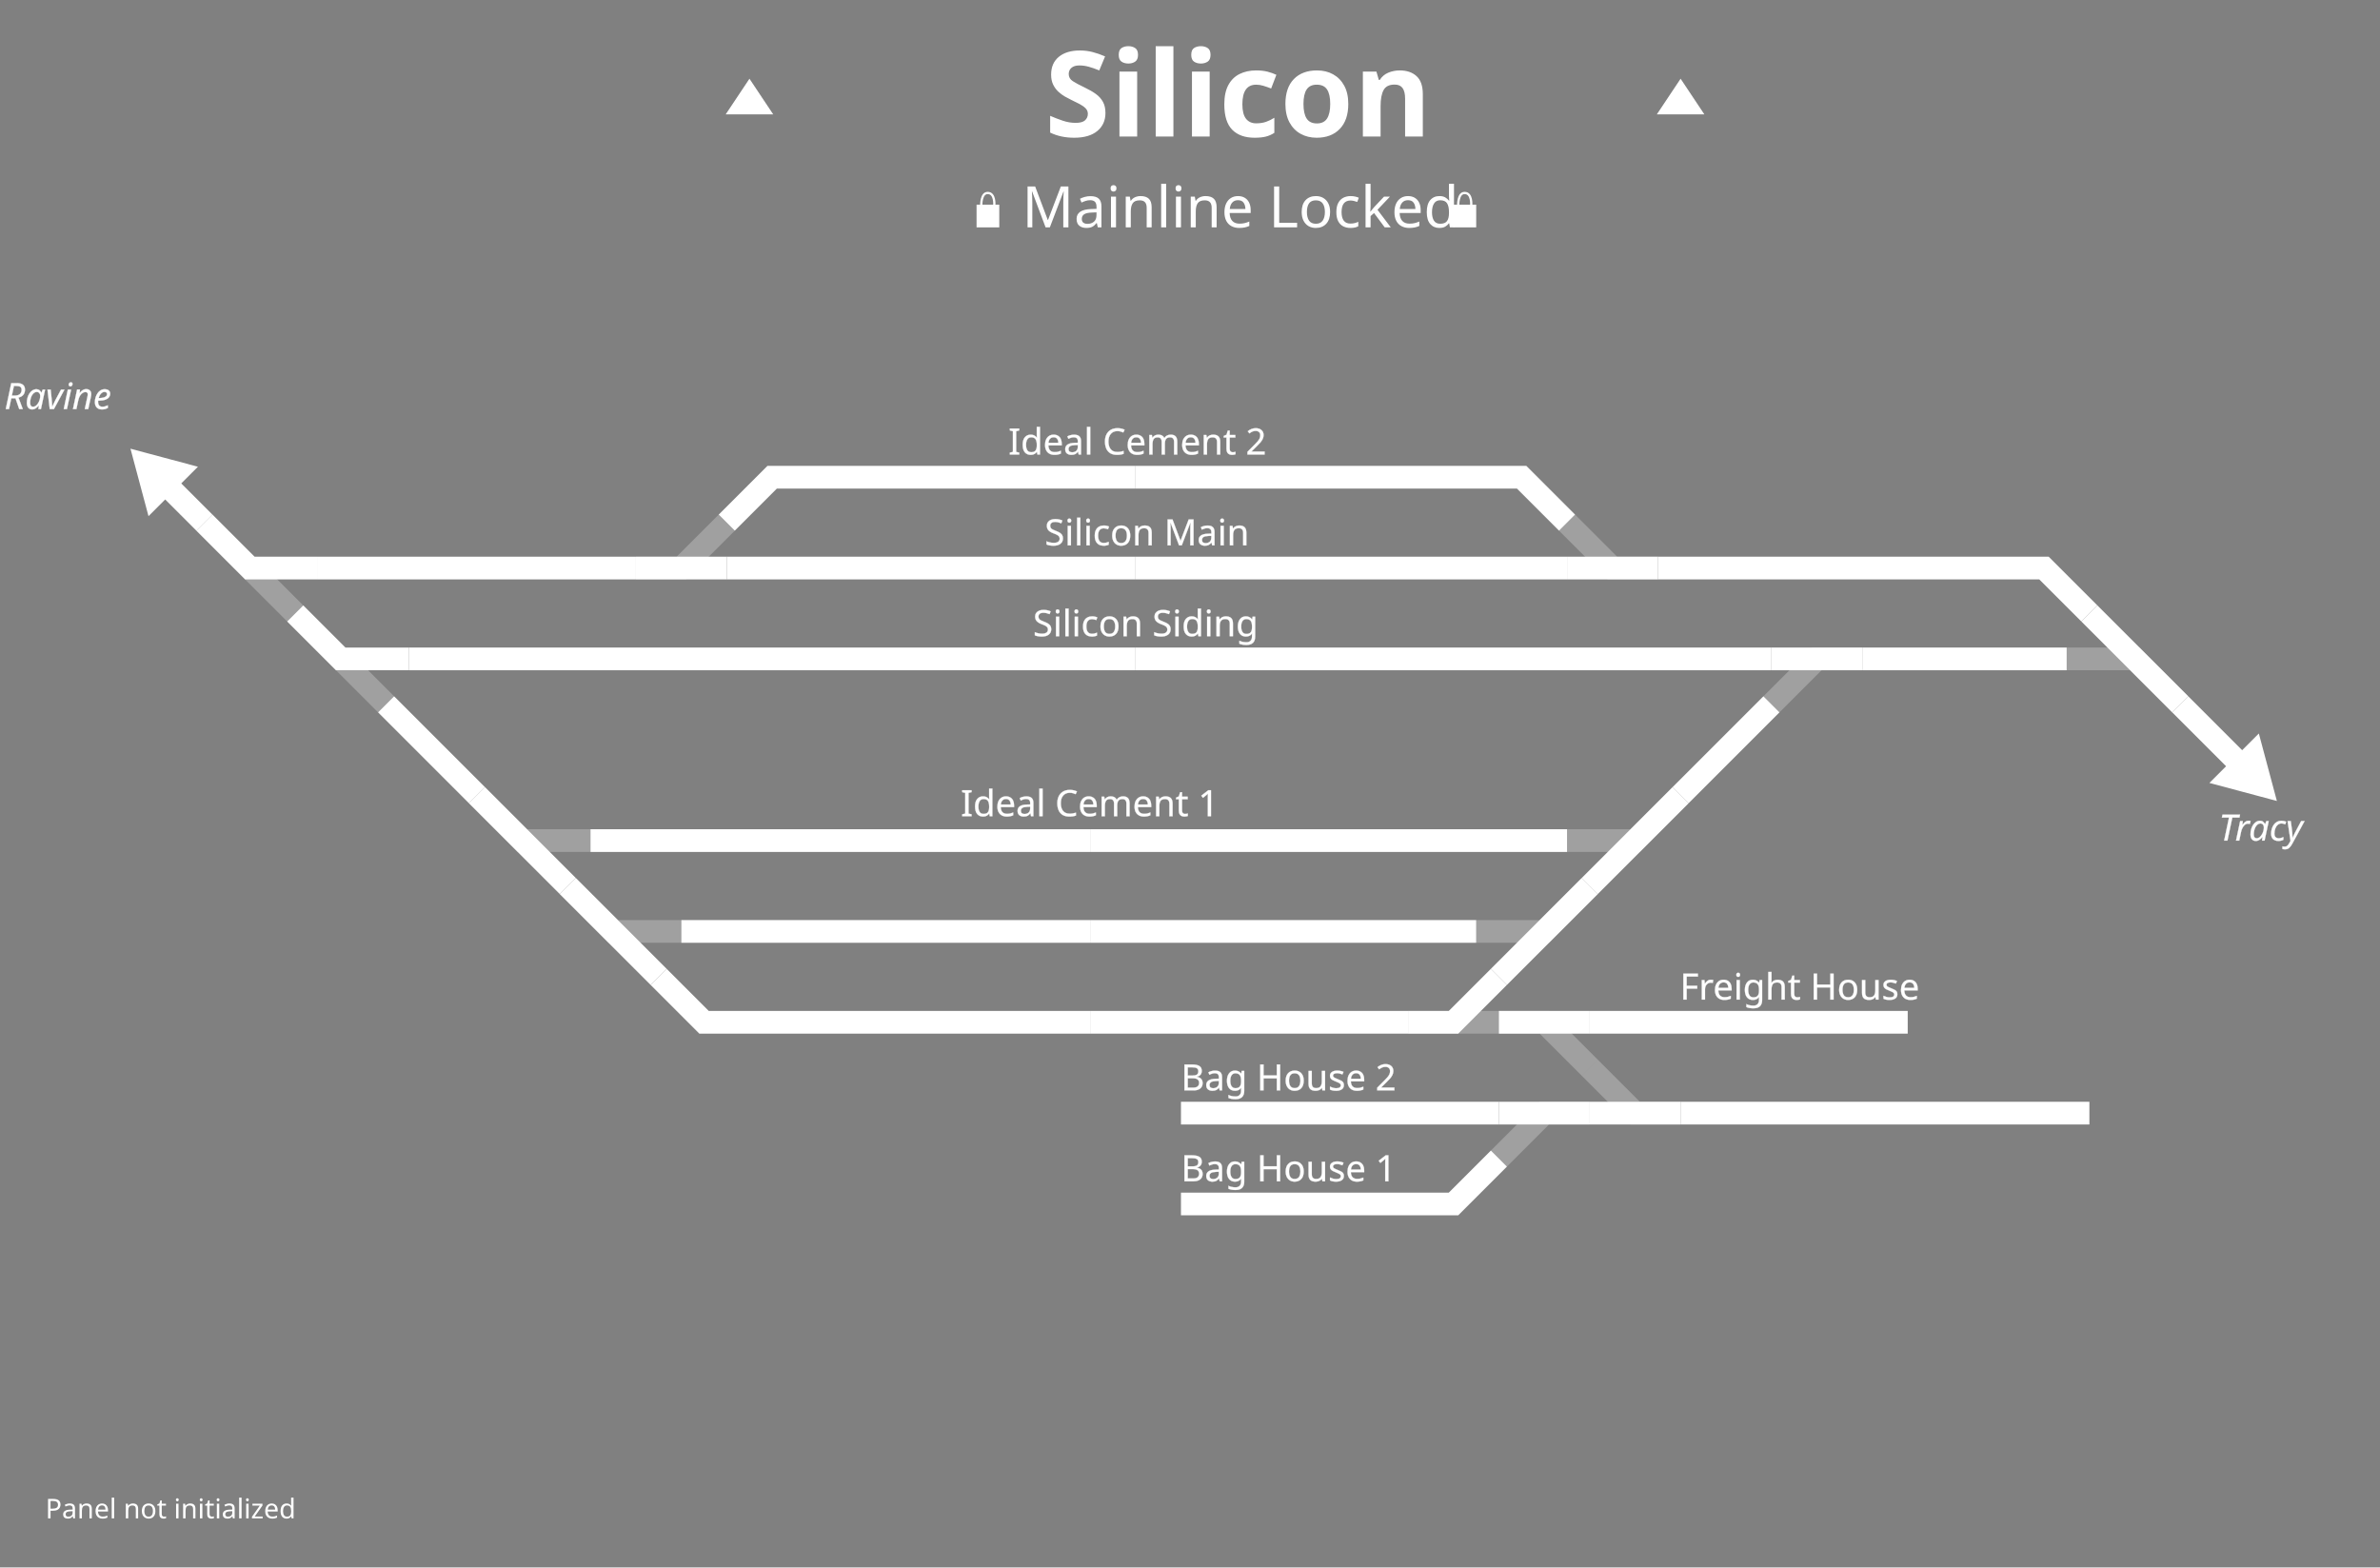
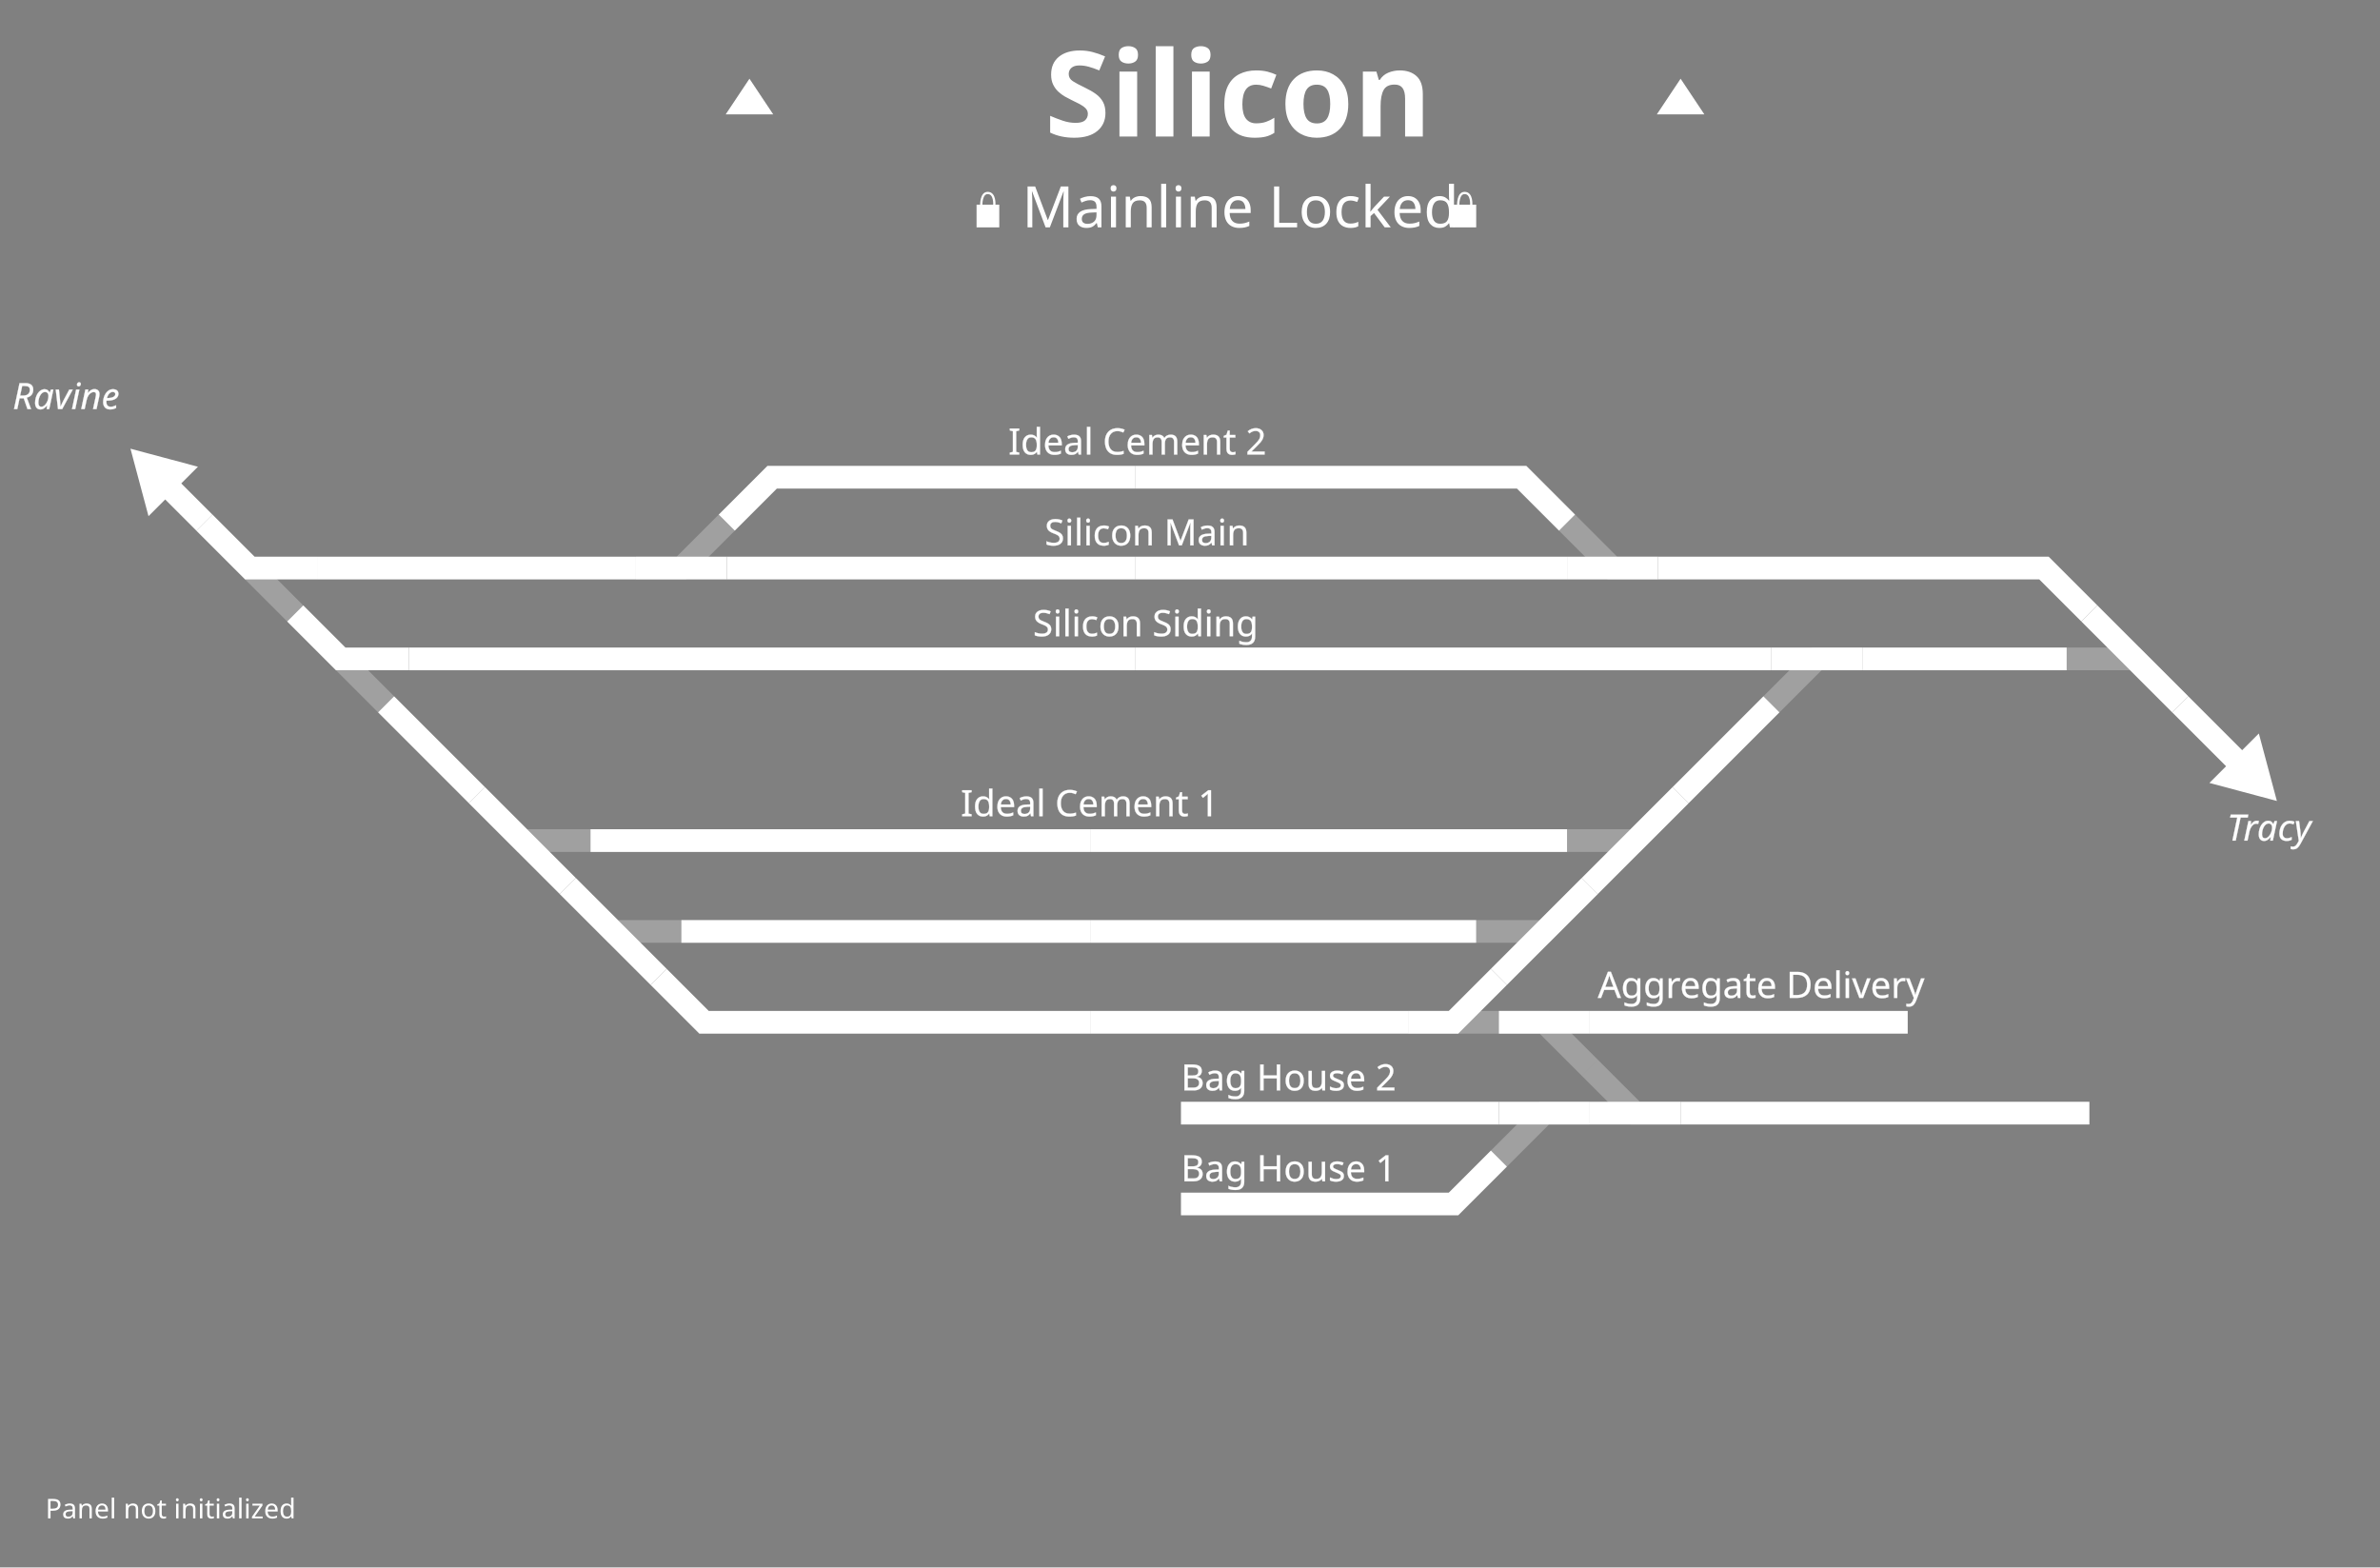
<svg xmlns="http://www.w3.org/2000/svg" xmlns:xlink="http://www.w3.org/1999/xlink" width="1047.958" height="690.115" id="svg2" version="1.1">
  <defs id="defs4">
    <marker orient="auto" refY="0.0" refX="0.0" id="StopS" style="overflow:visible">
      <path id="path4089" d="M 0,5.65 0,-5.65" style="fill:none;stroke:#ffffff;stroke-width:1pt" transform="scale(0.6,0.2)" />
    </marker>
    <linearGradient id="linearGradient5066">
      <stop style="stop-color:#000000;stop-opacity:0.188;" offset="0" id="stop5068" />
      <stop style="stop-color:#000000;stop-opacity:0;" offset="1" id="stop5070" />
    </linearGradient>
    <linearGradient id="linearGradient4692">
      <stop id="stop4694" offset="0" style="stop-color:#ffffff;stop-opacity:0.753;" />
      <stop id="stop4696" offset="1" style="stop-color:#ffffff;stop-opacity:0;" />
    </linearGradient>
    <linearGradient id="linearGradient4186">
      <stop style="stop-color:#808080;stop-opacity:1;" offset="0" id="stop4188" />
      <stop style="stop-color:#000000;stop-opacity:0;" offset="1" id="stop4190" />
    </linearGradient>
    <linearGradient id="linearGradient4137" paint="solid">
      <stop style="stop-color:#00ff00;stop-opacity:1;" offset="0" id="stop4139" />
    </linearGradient>
    <linearGradient xlink:href="#linearGradient4186" id="linearGradient4976" gradientUnits="userSpaceOnUse" x1="39.5" y1="75.114" x2="70.5" y2="75.114" />
    <linearGradient xlink:href="#linearGradient4186" id="linearGradient4978" gradientUnits="userSpaceOnUse" x1="39.5" y1="75.114" x2="70.5" y2="75.114" />
    <radialGradient xlink:href="#linearGradient4692" id="radialGradient5060" gradientUnits="userSpaceOnUse" cx="55" cy="75.114" fx="55" fy="75.114" r="15" />
    <radialGradient xlink:href="#linearGradient5066" id="radialGradient5064" gradientUnits="userSpaceOnUse" cx="55" cy="75.114" fx="55" fy="75.114" r="15" />
    <radialGradient xlink:href="#linearGradient4692" id="radialGradient4247" gradientUnits="userSpaceOnUse" cx="55" cy="75.114" fx="55" fy="75.114" r="15" />
    <radialGradient xlink:href="#linearGradient5066" id="radialGradient4249" gradientUnits="userSpaceOnUse" cx="55" cy="75.114" fx="55" fy="75.114" r="15" />
    <radialGradient xlink:href="#linearGradient5066" id="radialGradient4251" gradientUnits="userSpaceOnUse" cx="55" cy="75.114" fx="55" fy="75.114" r="15" />
    <linearGradient xlink:href="#linearGradient4186" id="linearGradient4253" gradientUnits="userSpaceOnUse" x1="39.5" y1="75.114" x2="70.5" y2="75.114" />
    <linearGradient xlink:href="#linearGradient4186" id="linearGradient4255" gradientUnits="userSpaceOnUse" x1="39.5" y1="75.114" x2="70.5" y2="75.114" />
    <marker orient="auto" refY="0" refX="0.6" id="TriangleAuthNBMarker" style="overflow:visible">
      <path id="TriangleAuthNBMarkerPath" d="m 5.77,0 -8.65,5 0,-10 8.65,5 z" style="fill:#00ff00;fill-rule:evenodd;stroke:#00ff00;stroke-width:1pt;marker-start:none" transform="scale(0.2,0.2)" />
    </marker>
    <marker orient="auto" refY="0" refX="-0.6" id="TriangleAuthSBMarker" style="overflow:visible">
      <path id="TriangleAuthSBMarkerPath" d="m 5.77,0 -8.65,5 0,-10 8.65,5 z" style="fill:#00ff00;fill-rule:evenodd;stroke:#00ff00;stroke-width:1pt;marker-start:none" transform="scale(-0.2,-0.2)" />
    </marker>
    <marker orient="auto" refY="0" refX="0.6" id="TriangleOccupiedNBMarker" style="overflow:visible">
      <path id="TriangleOccupiedNBMarkerPath" d="m 5.77,0 -8.65,5 0,-10 8.65,5 z" style="fill:#ff0000;fill-rule:evenodd;stroke:#ff0000;stroke-width:1pt;marker-start:none" transform="scale(0.2,0.2)" />
    </marker>
    <marker orient="auto" refY="0" refX="-0.6" id="TriangleOccupiedSBMarker" style="overflow:visible">
      <path id="TriangleOccupiedSBMarkerPath" d="m 5.77,0 -8.65,5 0,-10 8.65,5 z" style="fill:#ff0000;fill-rule:evenodd;stroke:#ff0000;stroke-width:1pt;marker-start:none" transform="scale(-0.2,-0.2)" />
    </marker>
    <marker orient="auto" refY="0" refX="0" id="TriangleOutM" style="overflow:visible">
      <path id="path4051" d="m 5.77,0 -8.65,5 0,-10 8.65,5 z" style="fill:#ffffff;fill-rule:evenodd;stroke:#ffffff;stroke-width:1pt;marker-start:none" transform="scale(0.25,0.25)" />
    </marker>
    <marker orient="auto" refY="0" refX="0" id="TriangleInM" style="overflow:visible">
      <path id="path4042" d="m 5.77,0 -8.65,5 0,-10 8.65,5 z" style="fill:#ffffff;fill-rule:evenodd;stroke:#ffffff;stroke-width:1pt;marker-start:none" transform="scale(-0.25,-0.25)" />
    </marker>
    <marker orient="auto" refY="0" refX="0" id="StopM" style="overflow:visible">
      <path id="path4078" d="M 0,5.65 0,-5.65" style="fill:none;stroke:#ffffff;stroke-width:2pt" transform="scale(0.4,0.4)" />
    </marker>
  </defs>
  <g id="backgroundLayer" transform="translate(0,-312.2474)">
    <rect style="fill:#808080;fill-opacity:1;fill-rule:evenodd;stroke:none" id="panelBackground" width="1047.958" height="690.115" x="0" y="312.247" />
  </g>
  <g id="textLayer" transform="translate(0,-3.979759)" style="display:inline">
    <a xlink:href="Fryton_Fremont.svg" id="a3287">
-       <text id="panelTitle" y="64.095" x="460" style="font-size:52.338px;font-style:normal;font-variant:normal;font-weight:bold;font-stretch:normal;text-align:start;line-height:125%;letter-spacing:0px;word-spacing:0px;writing-mode:lr-tb;text-anchor:start;fill:#ffffff;fill-opacity:1;stroke:none;font-family:Trebuchet MS;-inkscape-font-specification:Trebuchet MS Bold" xml:space="preserve">
-         <tspan y="64.095" x="460" id="tspan3823">Silicon</tspan>
+       <text id="panelTitle" y="64.095" x="460" style="font-style:normal;font-variant:normal;font-weight:bold;font-stretch:normal;line-height:0%;font-family:'Trebuchet MS';-inkscape-font-specification:'Trebuchet MS Bold';text-align:start;letter-spacing:0px;word-spacing:0px;writing-mode:lr-tb;text-anchor:start;fill:#ffffff;fill-opacity:1;stroke:none" xml:space="preserve">
+         <tspan y="64.095" x="460" id="tspan3823" style="font-size:52.338px;line-height:1.25">Silicon</tspan>
      </text>
    </a>
-     <text id="panelStatus" y="672.511" x="20" style="font-size:12px;font-style:normal;font-variant:normal;font-weight:normal;font-stretch:normal;text-align:start;line-height:125%;letter-spacing:0px;word-spacing:0px;writing-mode:lr-tb;text-anchor:start;fill:#ffffff;fill-opacity:1;stroke:none;font-family:Trebuchet MS;-inkscape-font-specification:Trebuchet MS" xml:space="preserve">
-       <tspan y="672.511" x="20" id="tspanPanelStatus">Panel not initialized</tspan>
+     <text id="panelStatus" y="672.511" x="20" style="font-style:normal;font-variant:normal;font-weight:normal;font-stretch:normal;line-height:0%;font-family:'Trebuchet MS';-inkscape-font-specification:'Trebuchet MS';text-align:start;letter-spacing:0px;word-spacing:0px;writing-mode:lr-tb;text-anchor:start;fill:#ffffff;fill-opacity:1;stroke:none" xml:space="preserve">
+       <tspan y="672.511" x="20" id="tspanPanelStatus" style="font-size:12px;line-height:1.25">Panel not initialized</tspan>
    </text>
    <path style="fill:#ffffff;fill-opacity:1;stroke:#ffffff;stroke-width:0.5px;stroke-linecap:butt;stroke-linejoin:miter;stroke-opacity:1" d="m 330,39.095 -10,15 20,0 z" id="leftLevelTriangle" />
    <use x="0" y="0" xlink:href="#leftLevelTriangle" id="rightLevelTriangle" transform="translate(410,9.6250034e-8)" width="1047.958" height="690.115" />
    <g id="mainlineLockedGroup" transform="translate(50,5.019e-4)">
-       <text xml:space="preserve" style="font-size:25.23px;font-style:normal;font-variant:normal;font-weight:normal;font-stretch:normal;text-align:start;line-height:125%;letter-spacing:0px;word-spacing:0px;writing-mode:lr-tb;text-anchor:start;fill:#ffffff;fill-opacity:1;stroke:none;font-family:Trebuchet MS;-inkscape-font-specification:Trebuchet MS" x="400" y="104.094" id="mainlineLockedText">
-         <tspan y="104.094" x="400" id="tspan3321">Mainline Locked</tspan>
+       <text xml:space="preserve" style="font-style:normal;font-variant:normal;font-weight:normal;font-stretch:normal;line-height:0%;font-family:'Trebuchet MS';-inkscape-font-specification:'Trebuchet MS';text-align:start;letter-spacing:0px;word-spacing:0px;writing-mode:lr-tb;text-anchor:start;fill:#ffffff;fill-opacity:1;stroke:none" x="400" y="104.094" id="mainlineLockedText">
+         <tspan y="104.094" x="400" id="tspan3321" style="font-size:25.23px;line-height:1.25">Mainline Locked</tspan>
      </text>
      <g id="leftLock">
        <rect id="lockBody" width="10" height="10" x="380" y="94.094" style="fill:#ffffff;fill-opacity:1;stroke:none" />
        <path style="fill:none;stroke:#ffffff;stroke-width:1px;stroke-linecap:butt;stroke-linejoin:miter;stroke-opacity:1" d="m 382.068,94.274 c 0,0 -0.12,-5.383 2.818,-5.323 3.358,-0.06 2.924,5.323 2.924,5.323" id="path4159" />
      </g>
      <use height="690.115" width="1047.958" transform="translate(210,1.3237304e-6)" id="rightLock" xlink:href="#leftLock" y="0" x="0" />
    </g>
  </g>
  <g id="industrialTrackLayer" transform="translate(0,-3.979759)" style="display:inline">
    <g id="g3199" transform="translate(170,-280)">
      <path style="opacity:0.25;fill:none;stroke:#ffffff;stroke-width:10;stroke-linecap:butt;stroke-linejoin:miter;stroke-miterlimit:4;stroke-opacity:1;stroke-dasharray:none" d="m 520,514.095 20,20 20,0" id="TO649.N" />
      <path id="TO649.R" d="m 520,534.095 40,0" style="fill:none;stroke:#ffffff;stroke-width:10;stroke-linecap:butt;stroke-linejoin:miter;stroke-miterlimit:4;stroke-opacity:1;stroke-dasharray:none" />
    </g>
    <g transform="matrix(1,0,0,-1,140,1028.189)" id="g3489">
      <path id="TO637.N" d="m 520,514.095 20,20 20,0" style="opacity:0.25;fill:none;stroke:#ffffff;stroke-width:10;stroke-linecap:butt;stroke-linejoin:miter;stroke-miterlimit:4;stroke-opacity:1;stroke-dasharray:none" />
      <path style="fill:none;stroke:#ffffff;stroke-width:10;stroke-linecap:butt;stroke-linejoin:miter;stroke-miterlimit:4;stroke-opacity:1;stroke-dasharray:none" d="m 520,534.095 40,0" id="TO637.R" />
    </g>
    <g id="g5668" transform="translate(180,-180)">
      <path style="opacity:0.25;fill:none;stroke:#ffffff;stroke-width:10;stroke-linecap:butt;stroke-linejoin:miter;stroke-miterlimit:4;stroke-opacity:1;stroke-dasharray:none" d="m 510,554.095 30,0 20,-20" id="TO634.N" />
      <path id="TO634.R" d="m 520,574.095 40,-40" style="fill:none;stroke:#ffffff;stroke-width:10;stroke-linecap:butt;stroke-linejoin:miter;stroke-miterlimit:4;stroke-opacity:1;stroke-dasharray:none" />
    </g>
    <g id="g3175" transform="matrix(-1,0,0,-1,1220,988.189)">
      <path style="opacity:0.25;fill:none;stroke:#ffffff;stroke-width:10;stroke-linecap:butt;stroke-linejoin:miter;stroke-miterlimit:4;stroke-opacity:1;stroke-dasharray:none" d="m 520,514.095 20,20 20,0" id="TO636A.N" />
      <path id="TO636A.R" d="m 520,534.095 40,0" style="fill:none;stroke:#ffffff;stroke-width:10;stroke-linecap:butt;stroke-linejoin:miter;stroke-miterlimit:4;stroke-opacity:1;stroke-dasharray:none" />
    </g>
    <g transform="matrix(-1,0,0,1,770,-180)" id="g3200">
      <path id="TO631.N" d="m 510,554.095 30,0 20,-20" style="opacity:0.25;fill:none;stroke:#ffffff;stroke-width:10;stroke-linecap:butt;stroke-linejoin:miter;stroke-miterlimit:4;stroke-opacity:1;stroke-dasharray:none" />
      <path style="fill:none;stroke:#ffffff;stroke-width:10;stroke-linecap:butt;stroke-linejoin:miter;stroke-miterlimit:4;stroke-opacity:1;stroke-dasharray:none" d="m 520,574.095 40,-40" id="TO631.R" />
    </g>
    <g id="g3206" transform="matrix(-1,0,0,1,690,-260)">
      <path id="TO630.R" d="m 520,574.095 40,-40" style="opacity:0.25;fill:none;stroke:#ffffff;stroke-width:10;stroke-linecap:butt;stroke-linejoin:miter;stroke-miterlimit:4;stroke-opacity:1;stroke-dasharray:none" />
      <path style="fill:none;stroke:#ffffff;stroke-width:10;stroke-linecap:butt;stroke-linejoin:miter;stroke-miterlimit:4;stroke-opacity:1;stroke-dasharray:none" d="m 510,554.095 30,0 20,-20" id="TO630.N" />
    </g>
    <g transform="translate(180,-39.99999)" id="g3226">
      <path id="TO636B.N" d="m 520,514.095 20,20 20,0" style="opacity:0.25;fill:none;stroke:#ffffff;stroke-width:10;stroke-linecap:butt;stroke-linejoin:miter;stroke-miterlimit:4;stroke-opacity:1;stroke-dasharray:none" />
      <path style="fill:none;stroke:#ffffff;stroke-width:10;stroke-linecap:butt;stroke-linejoin:miter;stroke-miterlimit:4;stroke-opacity:1;stroke-dasharray:none" d="m 520,534.095 40,0" id="TO636B.R" />
    </g>
    <path id="path3258" d="m 690,234.095 -20,-20 -170,0" style="fill:none;stroke:#ffffff;stroke-width:10;stroke-linecap:butt;stroke-linejoin:miter;stroke-miterlimit:4;stroke-opacity:1;stroke-dasharray:none" />
    <path style="fill:none;stroke:#ffffff;stroke-width:10;stroke-linecap:butt;stroke-linejoin:miter;stroke-miterlimit:4;stroke-opacity:1;stroke-dasharray:none" d="m 320,234.095 20,-20 160,0" id="path3260" />
    <path id="path3264" d="m 660,514.095 -20,20 -120,0" style="fill:none;stroke:#ffffff;stroke-width:10;stroke-linecap:butt;stroke-linejoin:miter;stroke-miterlimit:4;stroke-opacity:1;stroke-dasharray:none" />
    <path id="path3268" d="m 480,374.094 -220,0" style="fill:none;stroke:#ffffff;stroke-width:10;stroke-linecap:butt;stroke-linejoin:miter;stroke-miterlimit:4;stroke-opacity:1;stroke-dasharray:none" />
    <g transform="translate(140,-140)" id="g3176">
      <path id="TO635A.N" d="m 510,554.095 30,0 20,-20" style="opacity:0.25;fill:none;stroke:#ffffff;stroke-width:10;stroke-linecap:butt;stroke-linejoin:miter;stroke-miterlimit:4;stroke-opacity:1;stroke-dasharray:none" />
      <path style="fill:none;stroke:#ffffff;stroke-width:10;stroke-linecap:butt;stroke-linejoin:miter;stroke-miterlimit:4;stroke-opacity:1;stroke-dasharray:none" d="m 520,574.095 40,-40" id="TO635A.R" />
    </g>
    <g id="g3170" transform="matrix(-1,0,0,1,810,-140)">
      <path style="opacity:0.25;fill:none;stroke:#ffffff;stroke-width:10;stroke-linecap:butt;stroke-linejoin:miter;stroke-miterlimit:4;stroke-opacity:1;stroke-dasharray:none" d="m 510,554.095 30,0 20,-20" id="TO632.N" />
      <path id="TO632.R" d="m 520,574.095 40,-40" style="fill:none;stroke:#ffffff;stroke-width:10;stroke-linecap:butt;stroke-linejoin:miter;stroke-miterlimit:4;stroke-opacity:1;stroke-dasharray:none" />
    </g>
    <g style="display:inline" id="g5566" transform="matrix(-1,0,0,1,1180,-79.99998)">
      <path id="TO635B.N" d="m 520,534.095 40,0" style="opacity:0.25;fill:none;stroke:#ffffff;stroke-width:10;stroke-linecap:butt;stroke-linejoin:miter;stroke-miterlimit:4;stroke-opacity:1;stroke-dasharray:none" />
      <path style="fill:none;stroke:#ffffff;stroke-width:10;stroke-linecap:butt;stroke-linejoin:miter;stroke-miterlimit:4;stroke-opacity:1;stroke-dasharray:none" d="m 520,514.095 20,20 20,0" id="TO635B.R" />
    </g>
    <g style="display:inline" id="g5554" transform="matrix(-1,0,0,1,840,-280)">
      <path style="opacity:0.25;fill:none;stroke:#ffffff;stroke-width:10;stroke-linecap:butt;stroke-linejoin:miter;stroke-miterlimit:4;stroke-opacity:1;stroke-dasharray:none" d="m 520,514.095 20,20 20,0" id="TO648.R" />
      <path id="TO648.N" d="m 520,534.095 40,0" style="fill:none;stroke:#ffffff;stroke-width:10;stroke-linecap:butt;stroke-linejoin:miter;stroke-miterlimit:4;stroke-opacity:1;stroke-dasharray:none" />
    </g>
    <path style="fill:none;stroke:#ffffff;stroke-width:10;stroke-linecap:butt;stroke-linejoin:miter;stroke-miterlimit:4;stroke-opacity:1;stroke-dasharray:none" d="m 290,434.095 20,20 170,0" id="path4286" />
    <path style="fill:none;stroke:#ffffff;stroke-width:10;stroke-linecap:butt;stroke-linejoin:miter;stroke-miterlimit:4;stroke-opacity:1;stroke-dasharray:none;display:inline" d="m 480,414.094 -180,0" id="path4288" />
    <g style="display:inline" transform="matrix(1,0,0,-1,260,828.189)" id="g3193">
      <path id="TO633.R" d="m 520,514.095 20,20 20,0" style="opacity:0.25;fill:none;stroke:#ffffff;stroke-width:10;stroke-linecap:butt;stroke-linejoin:miter;stroke-miterlimit:4;stroke-opacity:1;stroke-dasharray:none" />
      <path style="fill:none;stroke:#ffffff;stroke-width:10;stroke-linecap:butt;stroke-linejoin:miter;stroke-miterlimit:4;stroke-opacity:1;stroke-dasharray:none" d="m 520,534.095 40,0" id="TO633.N" />
    </g>
    <path id="path3186" d="m 690,374.094 -210,0" style="fill:none;stroke:#ffffff;stroke-width:10;stroke-linecap:butt;stroke-linejoin:miter;stroke-miterlimit:4;stroke-opacity:1;stroke-dasharray:none;display:inline" />
    <path style="fill:none;stroke:#ffffff;stroke-width:10;stroke-linecap:butt;stroke-linejoin:miter;stroke-miterlimit:4;stroke-opacity:1;stroke-dasharray:none;display:inline" d="m 650,414.094 -170,0" id="path3188" />
    <path id="path3190" d="m 620,454.094 -140,0" style="fill:none;stroke:#ffffff;stroke-width:10;stroke-linecap:butt;stroke-linejoin:miter;stroke-miterlimit:4;stroke-opacity:1;stroke-dasharray:none;display:inline" />
    <path style="fill:none;stroke:#ffffff;stroke-width:10;stroke-linecap:butt;stroke-linejoin:miter;stroke-miterlimit:4;stroke-opacity:1;stroke-dasharray:none;display:inline" d="m 660,494.094 -140,0" id="path3192" />
    <path id="path3194" d="m 920,494.094 -180,0" style="fill:none;stroke:#ffffff;stroke-width:10;stroke-linecap:butt;stroke-linejoin:miter;stroke-miterlimit:4;stroke-opacity:1;stroke-dasharray:none;display:inline" />
    <path style="fill:none;stroke:#ffffff;stroke-width:10;stroke-linecap:butt;stroke-linejoin:miter;stroke-miterlimit:4;stroke-opacity:1;stroke-dasharray:none;display:inline" d="m 840,454.094 -140,0" id="path3196" />
    <path id="path3204" d="m 780,314.094 -40,40" style="fill:none;stroke:#ffffff;stroke-width:10;stroke-linecap:butt;stroke-linejoin:miter;stroke-miterlimit:4;stroke-opacity:1;stroke-dasharray:none;display:inline" />
    <path style="fill:none;stroke:#ffffff;stroke-width:10;stroke-linecap:butt;stroke-linejoin:miter;stroke-miterlimit:4;stroke-opacity:1;stroke-dasharray:none;display:inline" d="m 210,354.094 -40,-40" id="path3206" />
  </g>
  <g id="mainlineTrackLayer" transform="translate(0,-3.979759)" style="display:inline">
    <g style="display:inline" id="g3164" transform="matrix(1,0,0,-1,400,848.189)">
      <path style="opacity:0.25;fill:none;stroke:#ffffff;stroke-width:10;stroke-linecap:butt;stroke-linejoin:miter;stroke-miterlimit:4;stroke-dasharray:none;stroke-opacity:1" d="m 510,554.095 30,0 20,-20" id="TO601.R" />
      <path id="TO601.N" d="m 520,574.095 40,-40" style="fill:none;stroke:#ffffff;stroke-width:10;stroke-linecap:butt;stroke-linejoin:miter;stroke-miterlimit:4;stroke-dasharray:none;stroke-opacity:1" />
    </g>
    <g style="display:inline" transform="matrix(-1,0,0,1,650,-300)" id="g3212">
      <path style="opacity:0.25;fill:none;stroke:#ffffff;stroke-width:10;stroke-linecap:butt;stroke-linejoin:miter;stroke-miterlimit:4;stroke-dasharray:none;stroke-opacity:1" d="m 520,574.095 40,-40" id="TO600.N" />
      <path id="TO600.R" d="m 510,554.095 30,0 20,-20" style="fill:none;stroke:#ffffff;stroke-width:10;stroke-linecap:butt;stroke-linejoin:miter;stroke-miterlimit:4;stroke-dasharray:none;stroke-opacity:1" />
    </g>
    <path id="path5607" d="m 70,214.095 20,20" style="display:inline;fill:none;stroke:#ffffff;stroke-width:10;stroke-linecap:butt;stroke-linejoin:miter;stroke-miterlimit:4;stroke-dasharray:none;stroke-opacity:1;marker-start:url(#TriangleInM)" />
    <path id="path5621" d="m 500,254.095 -180,0" style="display:inline;fill:none;stroke:#ffffff;stroke-width:10;stroke-linecap:butt;stroke-linejoin:miter;stroke-miterlimit:4;stroke-dasharray:none;stroke-opacity:1" />
    <path style="display:inline;fill:none;stroke:#ffffff;stroke-width:10;stroke-linecap:butt;stroke-linejoin:miter;stroke-miterlimit:4;stroke-dasharray:none;stroke-opacity:1;marker-start:url(#TriangleInM)" d="m 990,344.094 -30,-30" id="path3240" />
    <path style="display:inline;fill:none;stroke:#ffffff;stroke-width:10;stroke-linecap:butt;stroke-linejoin:miter;stroke-miterlimit:4;stroke-dasharray:none;stroke-opacity:1" d="m 920,274.094 -20,-20 -170,0" id="path3266" />
    <path style="display:inline;fill:none;stroke:#ffffff;stroke-width:10;stroke-linecap:butt;stroke-linejoin:miter;stroke-miterlimit:4;stroke-dasharray:none;stroke-opacity:1" d="m 280,254.095 -140,0" id="path3270" />
    <path id="path3184" d="m 500,294.094 -320,0" style="display:inline;fill:none;stroke:#ffffff;stroke-width:10;stroke-linecap:butt;stroke-linejoin:miter;stroke-miterlimit:4;stroke-dasharray:none;stroke-opacity:1" />
    <path id="path3198" d="m 910,294.094 -90,0" style="display:inline;fill:none;stroke:#ffffff;stroke-width:10;stroke-linecap:butt;stroke-linejoin:miter;stroke-miterlimit:4;stroke-dasharray:none;stroke-opacity:1" />
    <path style="display:inline;fill:none;stroke:#ffffff;stroke-width:10;stroke-linecap:butt;stroke-linejoin:miter;stroke-miterlimit:4;stroke-dasharray:none;stroke-opacity:1" d="m 780,294.094 -280,0" id="path3129" />
    <path style="display:inline;fill:none;stroke:#ffffff;stroke-width:10;stroke-linecap:butt;stroke-linejoin:miter;stroke-miterlimit:4;stroke-dasharray:none;stroke-opacity:1" d="m 690,254.095 -190,0" id="path3131" />
  </g>
  <g id="mainlinePanelLinkLayer" transform="translate(0,-5.8839113e-5)" style="display:inline">
    <a xlink:href="Ravine_Quinn.svg" style="display:inline" id="a5609" transform="translate(-198,60.00006)">
-       <text id="text5611" y="120.115" x="238" style="font-size:16px;font-style:italic;font-variant:normal;font-weight:normal;font-stretch:normal;text-align:center;line-height:125%;letter-spacing:0px;word-spacing:0px;writing-mode:lr-tb;text-anchor:middle;fill:#ffffff;fill-opacity:1;stroke:#ffffff;stroke-width:0.1;stroke-miterlimit:4;stroke-opacity:1;stroke-dasharray:none;font-family:Trebuchet MS;-inkscape-font-specification:Trebuchet MS Italic" xml:space="preserve">
-         <tspan y="120.115" x="238" id="tspan5615">Ravine</tspan>
+       <text id="text5611" y="120.115" x="238" style="font-style:italic;font-variant:normal;font-weight:normal;font-stretch:normal;line-height:0%;font-family:'Trebuchet MS';-inkscape-font-specification:'Trebuchet MS Italic';text-align:center;letter-spacing:0px;word-spacing:0px;writing-mode:lr-tb;text-anchor:middle;fill:#ffffff;fill-opacity:1;stroke:#ffffff;stroke-width:0.1;stroke-miterlimit:4;stroke-dasharray:none;stroke-opacity:1" xml:space="preserve">
+         <tspan y="120.115" x="238" id="tspan5615" style="font-size:16px;line-height:1.25">Ravine</tspan>
      </text>
    </a>
    <a xlink:href="Tracy.svg" transform="translate(772,250)" id="a3248" style="display:inline">
-       <text xml:space="preserve" style="font-size:16px;font-style:italic;font-variant:normal;font-weight:normal;font-stretch:normal;text-align:center;line-height:125%;letter-spacing:0px;word-spacing:0px;writing-mode:lr-tb;text-anchor:middle;fill:#ffffff;fill-opacity:1;stroke:#ffffff;stroke-width:0.1;stroke-miterlimit:4;stroke-opacity:1;stroke-dasharray:none;font-family:Trebuchet MS;-inkscape-font-specification:Trebuchet MS Italic" x="238" y="120.115" id="text3250">
-         <tspan id="tspan3252" x="238" y="120.115">Tracy</tspan>
+       <text xml:space="preserve" style="font-style:italic;font-variant:normal;font-weight:normal;font-stretch:normal;line-height:0%;font-family:'Trebuchet MS';-inkscape-font-specification:'Trebuchet MS Italic';text-align:center;letter-spacing:0px;word-spacing:0px;writing-mode:lr-tb;text-anchor:middle;fill:#ffffff;fill-opacity:1;stroke:#ffffff;stroke-width:0.1;stroke-miterlimit:4;stroke-dasharray:none;stroke-opacity:1" x="238" y="120.115" id="text3250">
+         <tspan id="tspan3252" x="238" y="120.115" style="font-size:16px;line-height:1.25">Tracy</tspan>
      </text>
    </a>
  </g>
  <g id="industrialPanelLinkLayer" transform="translate(0,-5.0883911e-4)" style="display:inline" />
  <g id="trackNameLayer" transform="translate(0,-5.8839113e-5)" style="display:inline">
-     <text id="text6505" y="240.115" x="460" style="font-style:normal;font-variant:normal;font-weight:normal;font-stretch:normal;font-size:16px;line-height:125%;font-family:'Trebuchet MS';-inkscape-font-specification:'Trebuchet MS';text-align:start;letter-spacing:0px;word-spacing:0px;writing-mode:lr-tb;text-anchor:start;fill:#ffffff;fill-opacity:1;stroke:#ffffff;stroke-width:0.1;stroke-miterlimit:4;stroke-dasharray:none;stroke-opacity:1" xml:space="preserve">
-       <tspan y="240.115" x="460" id="tspan6507">Silicon Main</tspan>
+     <text id="text6505" y="240.115" x="460" style="font-style:normal;font-variant:normal;font-weight:normal;font-stretch:normal;line-height:0%;font-family:'Trebuchet MS';-inkscape-font-specification:'Trebuchet MS';text-align:start;letter-spacing:0px;word-spacing:0px;writing-mode:lr-tb;text-anchor:start;fill:#ffffff;fill-opacity:1;stroke:#ffffff;stroke-width:0.1;stroke-miterlimit:4;stroke-dasharray:none;stroke-opacity:1" xml:space="preserve">
+       <tspan y="240.115" x="460" id="tspan6507" style="font-size:16px;line-height:1.25">Silicon Main</tspan>
    </text>
-     <text xml:space="preserve" style="font-style:normal;font-variant:normal;font-weight:normal;font-stretch:normal;font-size:16px;line-height:125%;font-family:'Trebuchet MS';-inkscape-font-specification:'Trebuchet MS';text-align:start;letter-spacing:0px;word-spacing:0px;writing-mode:lr-tb;text-anchor:start;fill:#ffffff;fill-opacity:1;stroke:#ffffff;stroke-width:0.1;stroke-miterlimit:4;stroke-dasharray:none;stroke-opacity:1" x="423.036" y="359.377" id="text3881">
-       <tspan x="423.036" y="359.377" id="tspan3240">Ideal Cement 1</tspan>
+     <text xml:space="preserve" style="font-style:normal;font-variant:normal;font-weight:normal;font-stretch:normal;line-height:0%;font-family:'Trebuchet MS';-inkscape-font-specification:'Trebuchet MS';text-align:start;letter-spacing:0px;word-spacing:0px;writing-mode:lr-tb;text-anchor:start;fill:#ffffff;fill-opacity:1;stroke:#ffffff;stroke-width:0.1;stroke-miterlimit:4;stroke-dasharray:none;stroke-opacity:1" x="423.036" y="359.377" id="text3881">
+       <tspan x="423.036" y="359.377" id="tspan3240" style="font-size:16px;line-height:1.25">Ideal Cement 1</tspan>
    </text>
-     <text xml:space="preserve" style="font-style:normal;font-variant:normal;font-weight:normal;font-stretch:normal;font-size:16px;line-height:125%;font-family:'Trebuchet MS';-inkscape-font-specification:'Trebuchet MS';text-align:start;letter-spacing:0px;word-spacing:0px;writing-mode:lr-tb;text-anchor:start;fill:#ffffff;fill-opacity:1;stroke:#ffffff;stroke-width:0.1;stroke-miterlimit:4;stroke-dasharray:none;stroke-opacity:1" x="520" y="480.115" id="text3889">
-       <tspan id="tspan3891" x="520" y="480.115">Bag House 2</tspan>
+     <text xml:space="preserve" style="font-style:normal;font-variant:normal;font-weight:normal;font-stretch:normal;line-height:0%;font-family:'Trebuchet MS';-inkscape-font-specification:'Trebuchet MS';text-align:start;letter-spacing:0px;word-spacing:0px;writing-mode:lr-tb;text-anchor:start;fill:#ffffff;fill-opacity:1;stroke:#ffffff;stroke-width:0.1;stroke-miterlimit:4;stroke-dasharray:none;stroke-opacity:1" x="520" y="480.115" id="text3889">
+       <tspan id="tspan3891" x="520" y="480.115" style="font-size:16px;line-height:1.25">Bag House 2</tspan>
    </text>
-     <text id="text3913" y="440.115" x="739.674" style="font-style:normal;font-variant:normal;font-weight:normal;font-stretch:normal;font-size:16px;line-height:125%;font-family:'Trebuchet MS';-inkscape-font-specification:'Trebuchet MS';text-align:start;letter-spacing:0px;word-spacing:0px;writing-mode:lr-tb;text-anchor:start;fill:#ffffff;fill-opacity:1;stroke:#ffffff;stroke-width:0.1;stroke-miterlimit:4;stroke-dasharray:none;stroke-opacity:1" xml:space="preserve">
-       <tspan y="440.115" x="739.674" id="tspan3915">Freight House</tspan>
+     <text id="text3913" y="439.377" x="703.533" style="font-style:normal;font-variant:normal;font-weight:normal;font-stretch:normal;line-height:0%;font-family:'Trebuchet MS';-inkscape-font-specification:'Trebuchet MS';text-align:start;letter-spacing:0px;word-spacing:0px;writing-mode:lr-tb;text-anchor:start;fill:#ffffff;fill-opacity:1;stroke:#ffffff;stroke-width:0.1;stroke-miterlimit:4;stroke-dasharray:none;stroke-opacity:1" xml:space="preserve">
+       <tspan y="439.377" x="703.533" id="tspan3915" style="font-size:16px;line-height:1.25">Aggregate Delivery</tspan>
    </text>
-     <text xml:space="preserve" style="font-style:normal;font-variant:normal;font-weight:normal;font-stretch:normal;font-size:16px;line-height:125%;font-family:'Trebuchet MS';-inkscape-font-specification:'Trebuchet MS';text-align:start;letter-spacing:0px;word-spacing:0px;writing-mode:lr-tb;text-anchor:start;fill:#ffffff;fill-opacity:1;stroke:#ffffff;stroke-width:0.1;stroke-miterlimit:4;stroke-dasharray:none;stroke-opacity:1" x="444.014" y="200.115" id="text3917">
-       <tspan x="444.014" y="200.115" id="tspan3921">Ideal Cement 2</tspan>
+     <text xml:space="preserve" style="font-style:normal;font-variant:normal;font-weight:normal;font-stretch:normal;line-height:0%;font-family:'Trebuchet MS';-inkscape-font-specification:'Trebuchet MS';text-align:start;letter-spacing:0px;word-spacing:0px;writing-mode:lr-tb;text-anchor:start;fill:#ffffff;fill-opacity:1;stroke:#ffffff;stroke-width:0.1;stroke-miterlimit:4;stroke-dasharray:none;stroke-opacity:1" x="444.014" y="200.115" id="text3917">
+       <tspan x="444.014" y="200.115" id="tspan3921" style="font-size:16px;line-height:1.25">Ideal Cement 2</tspan>
    </text>
-     <text xml:space="preserve" style="font-style:normal;font-variant:normal;font-weight:normal;font-stretch:normal;font-size:16px;line-height:125%;font-family:'Trebuchet MS';-inkscape-font-specification:'Trebuchet MS';text-align:start;letter-spacing:0px;word-spacing:0px;writing-mode:lr-tb;text-anchor:start;fill:#ffffff;fill-opacity:1;stroke:#ffffff;stroke-width:0.1;stroke-miterlimit:4;stroke-dasharray:none;stroke-opacity:1" x="454.837" y="280.115" id="text3200">
-       <tspan id="tspan3202" x="454.837" y="280.115">Silicon Siding</tspan>
+     <text xml:space="preserve" style="font-style:normal;font-variant:normal;font-weight:normal;font-stretch:normal;line-height:0%;font-family:'Trebuchet MS';-inkscape-font-specification:'Trebuchet MS';text-align:start;letter-spacing:0px;word-spacing:0px;writing-mode:lr-tb;text-anchor:start;fill:#ffffff;fill-opacity:1;stroke:#ffffff;stroke-width:0.1;stroke-miterlimit:4;stroke-dasharray:none;stroke-opacity:1" x="454.837" y="280.115" id="text3200">
+       <tspan id="tspan3202" x="454.837" y="280.115" style="font-size:16px;line-height:1.25">Silicon Siding</tspan>
    </text>
-     <text id="text3208" y="520.115" x="520" style="font-style:normal;font-variant:normal;font-weight:normal;font-stretch:normal;font-size:16px;line-height:125%;font-family:'Trebuchet MS';-inkscape-font-specification:'Trebuchet MS';text-align:start;letter-spacing:0px;word-spacing:0px;writing-mode:lr-tb;text-anchor:start;fill:#ffffff;fill-opacity:1;stroke:#ffffff;stroke-width:0.1;stroke-miterlimit:4;stroke-dasharray:none;stroke-opacity:1" xml:space="preserve">
-       <tspan y="520.115" x="520" id="tspan3210">Bag House 1</tspan>
+     <text id="text3208" y="520.115" x="520" style="font-style:normal;font-variant:normal;font-weight:normal;font-stretch:normal;line-height:0%;font-family:'Trebuchet MS';-inkscape-font-specification:'Trebuchet MS';text-align:start;letter-spacing:0px;word-spacing:0px;writing-mode:lr-tb;text-anchor:start;fill:#ffffff;fill-opacity:1;stroke:#ffffff;stroke-width:0.1;stroke-miterlimit:4;stroke-dasharray:none;stroke-opacity:1" xml:space="preserve">
+       <tspan y="520.115" x="520" id="tspan3210" style="font-size:16px;line-height:1.25">Bag House 1</tspan>
    </text>
  </g>
</svg>
